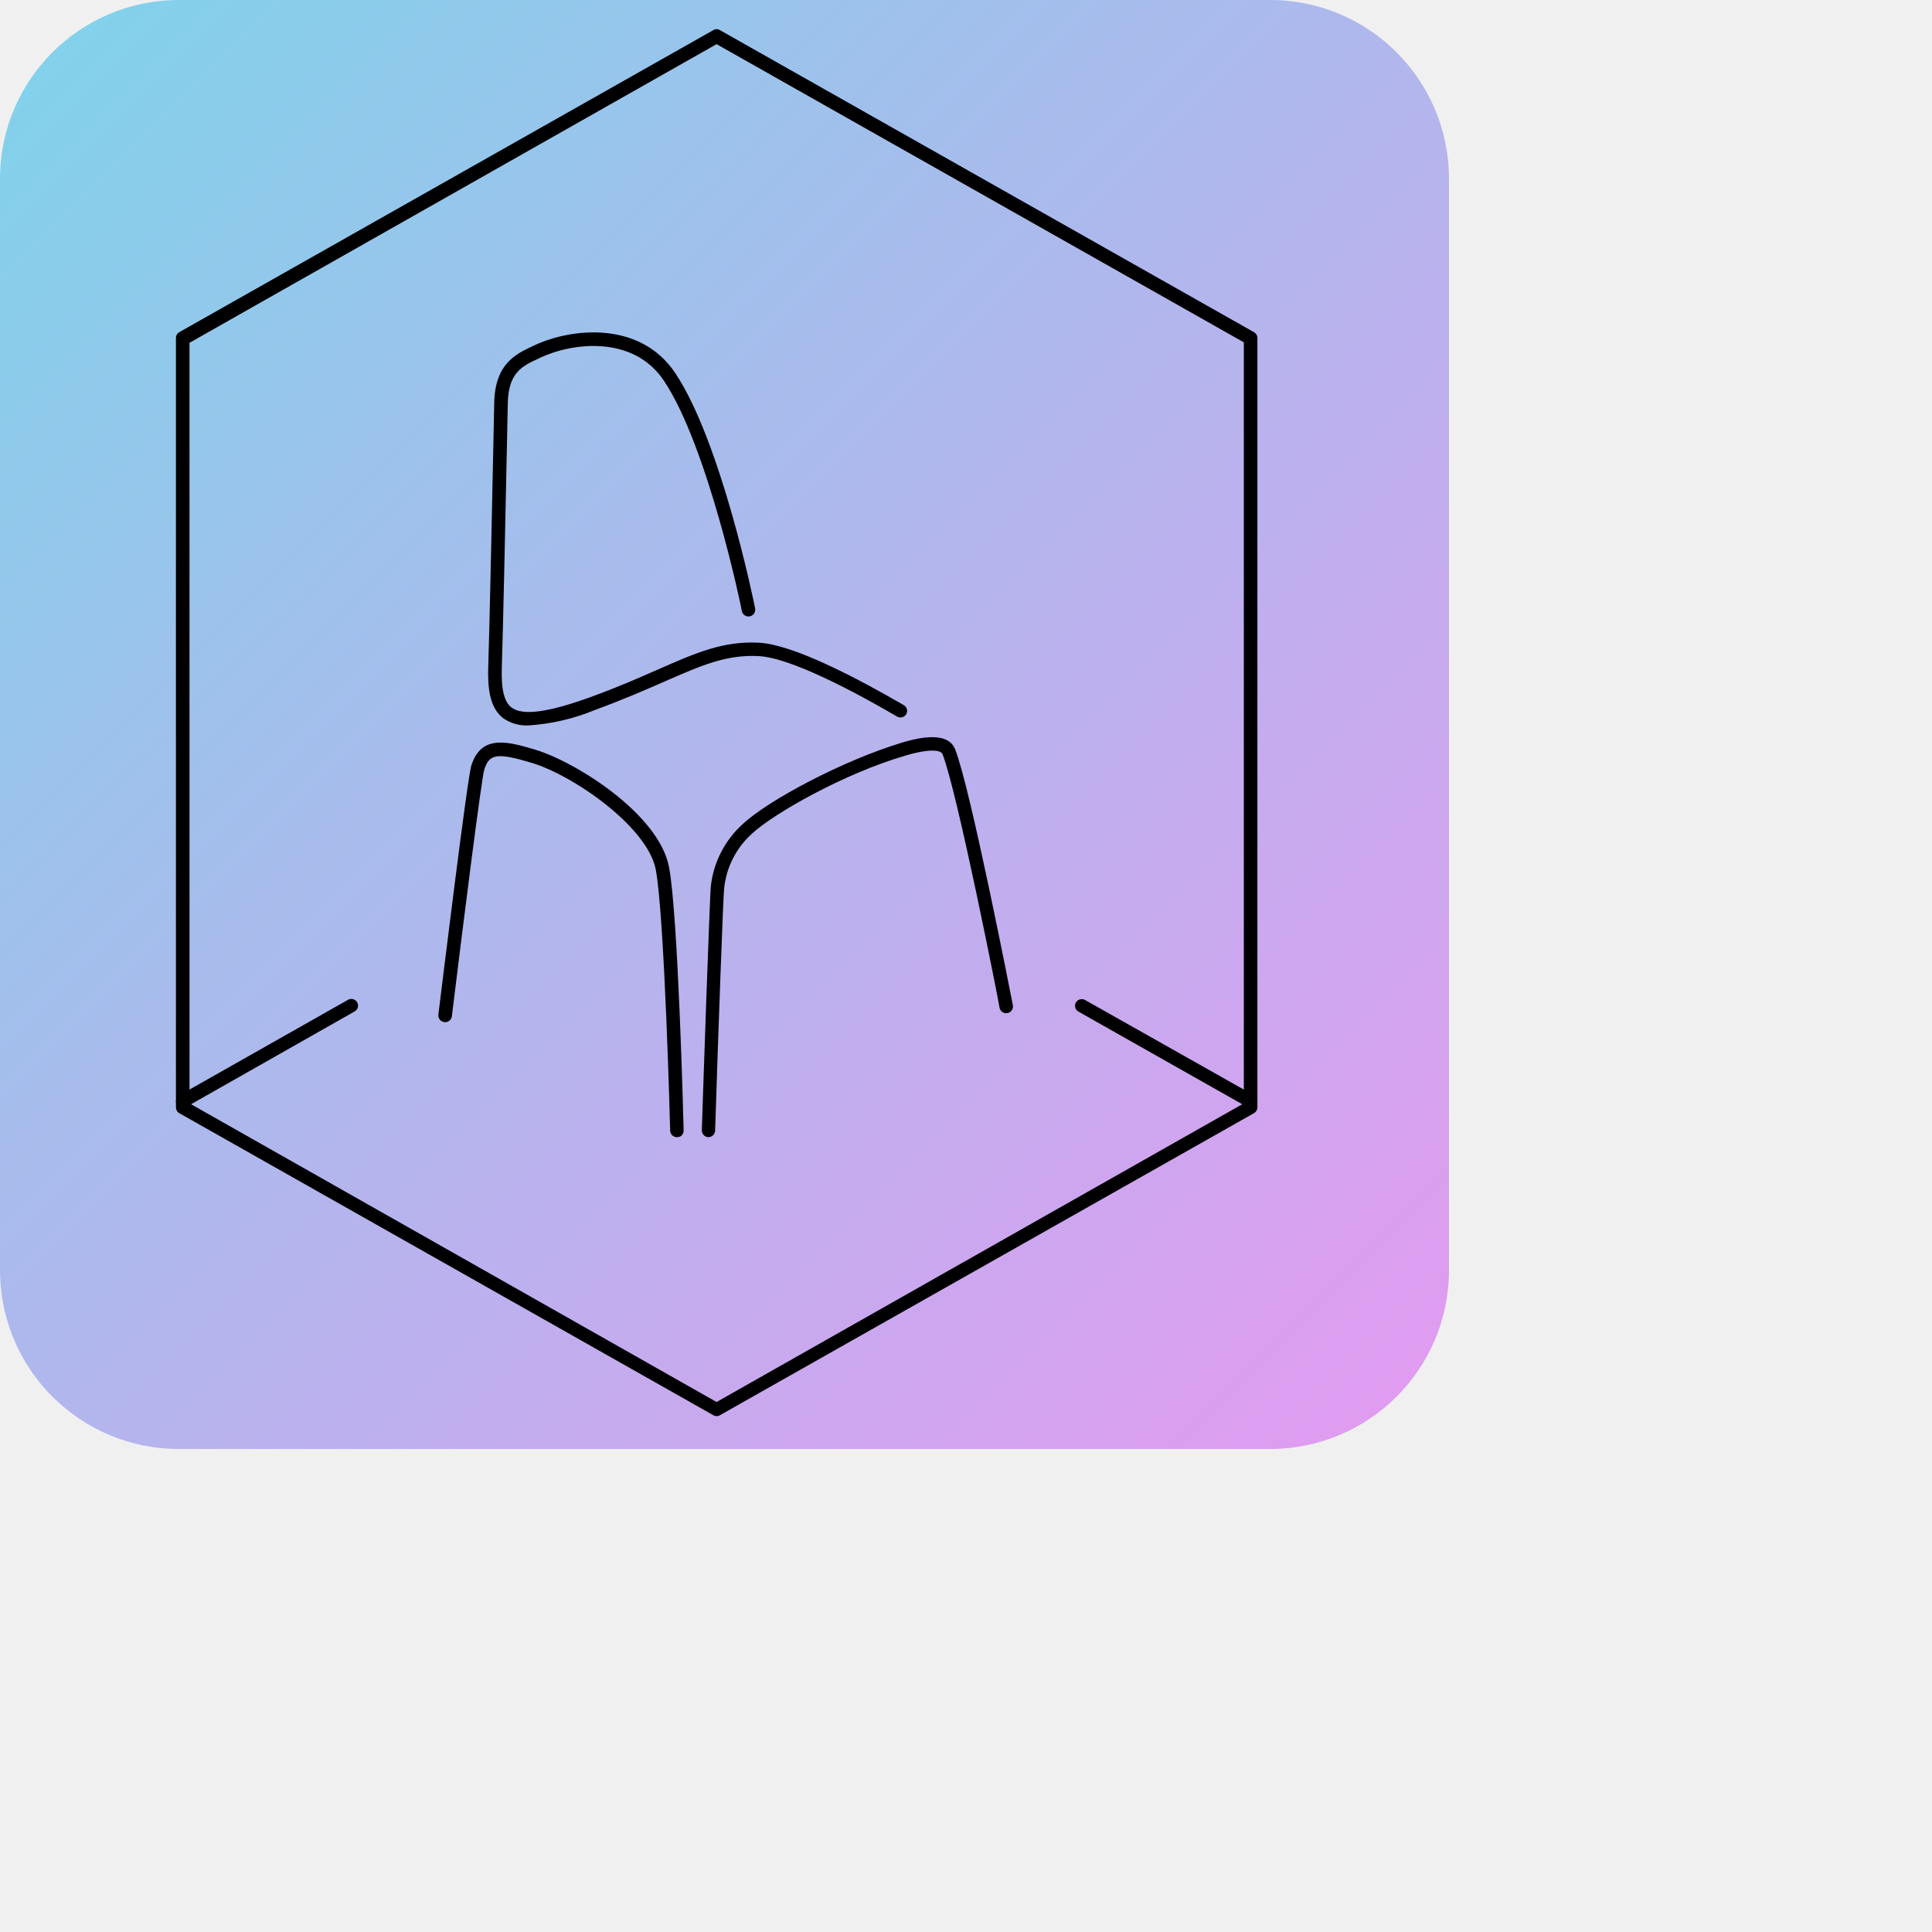
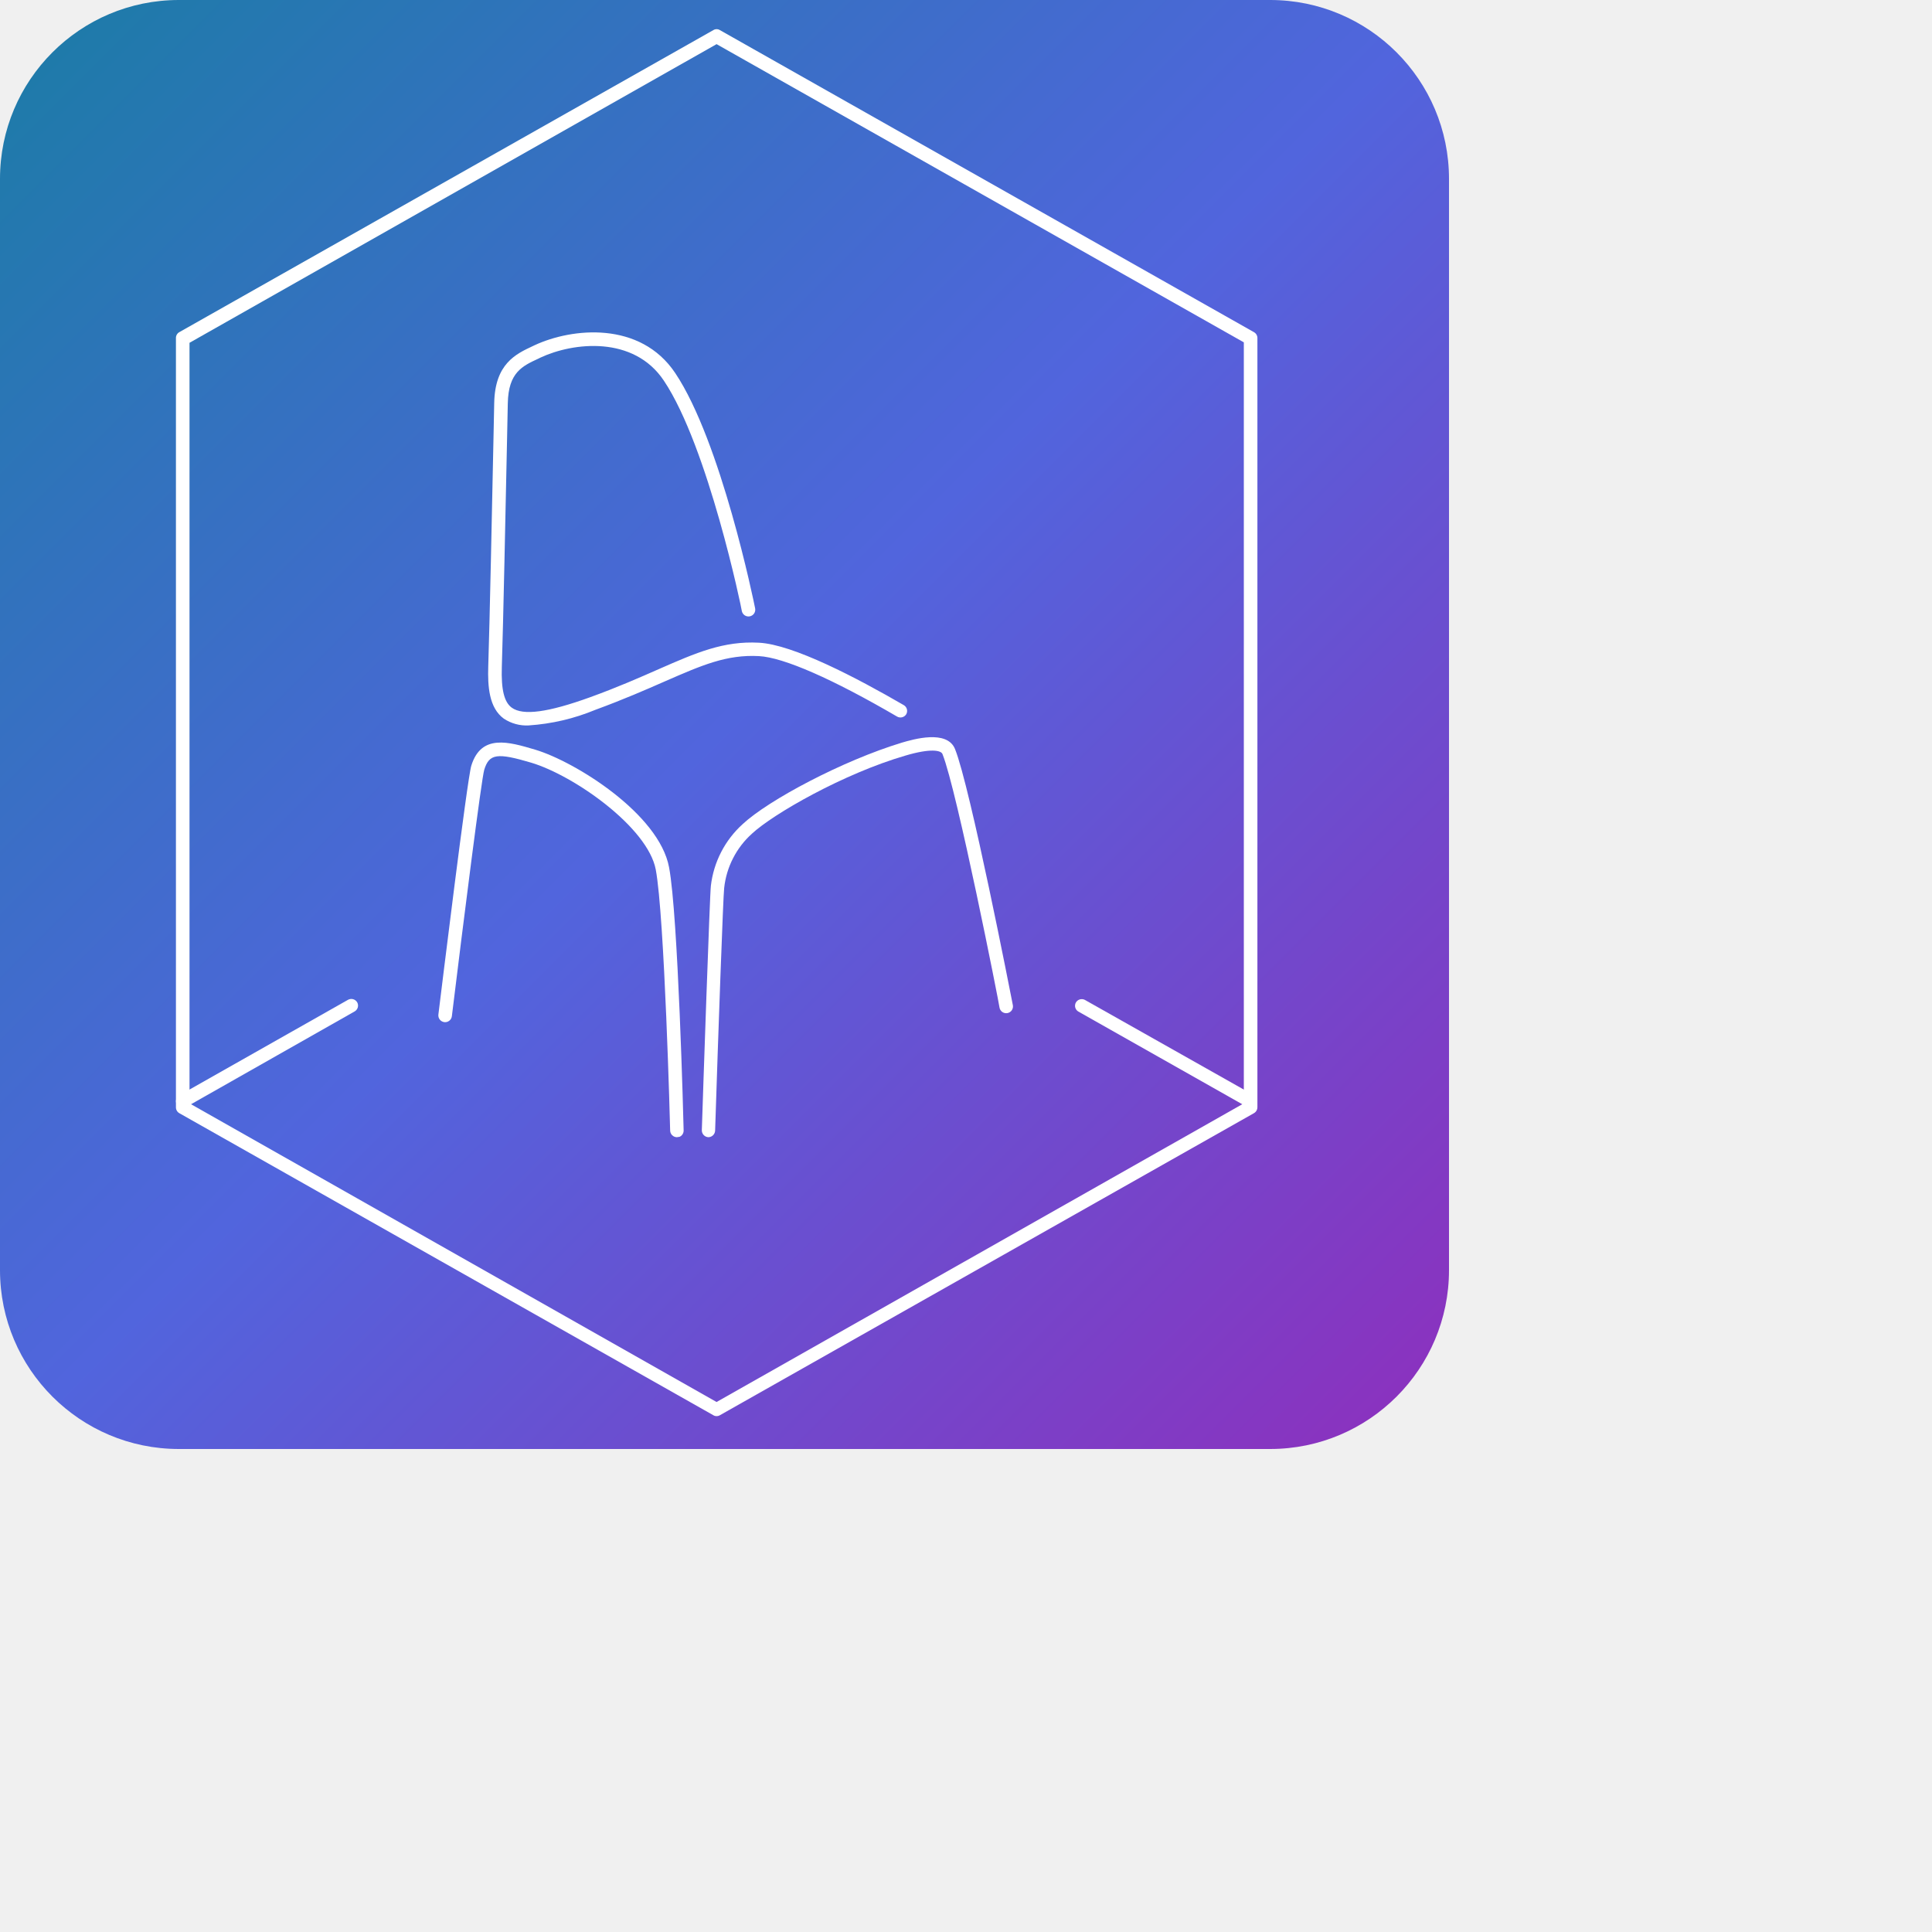
<svg xmlns="http://www.w3.org/2000/svg" width="1080" height="1080" preserveAspectRatio="xMidYMid meet">
  <defs>
    <linearGradient id="bg" x1="0" y1="0" x2="1" y2="1">
-       <stop offset="0%" stop-color="#7fd3ea" />
-       <stop offset="100%" stop-color="#e39af0" />
+       <stop offset="0%" stop-color="#1b7ca6" />
+       <stop offset="50%" stop-color="#5165dd" />
+       <stop offset="100%" stop-color="#8e2fbd" />
    </linearGradient>
  </defs>
  <rect width="810" height="810" rx="100" ry="100" fill="url(#bg)" />
  <g id="icon" transform="       scale(1.5)       translate(-142.5 -127)">
-     <path fill="#000000" fill-rule="nonzero" d="M409.547 654.746 C409.109 654.75 408.707 654.637 408.332 654.406 L209.348 541.863 C208.945 541.637 208.633 541.324 208.402 540.926 C208.172 540.527 208.062 540.098 208.066 539.637 L208.066 252.961 C208.059 252.508 208.172 252.082 208.402 251.688 C208.633 251.293 208.945 250.988 209.348 250.77 L408.332 138.227 C408.711 137.988 409.121 137.871 409.562 137.871 C410.008 137.871 410.418 137.988 410.797 138.227 L609.781 250.77 C610.184 250.988 610.504 251.293 610.742 251.684 C610.977 252.078 611.094 252.504 611.098 252.961 L611.098 539.637 C611.094 540.098 610.977 540.531 610.742 540.93 C610.504 541.328 610.184 541.637 609.781 541.863 L410.797 654.406 C410.41 654.641 409.996 654.754 409.547 654.746 Z        M213.125 538.188 L409.547 649.484 L606.039 538.188 L606.039 254.582 L409.547 143.453 L213.125 254.75 Z" />
-     <path fill="#000000" fill-rule="nonzero" d="M608.535 539.906 C608.098 539.91 607.691 539.797 607.32 539.57 L544.387 503.988 C544.102 503.824 543.859 503.613 543.656 503.355 C543.457 503.098 543.312 502.812 543.223 502.496 C543.133 502.18 543.109 501.859 543.148 501.535 C543.184 501.207 543.281 500.902 543.441 500.617 C543.605 500.332 543.816 500.09 544.074 499.887 C544.328 499.684 544.617 499.539 544.93 499.445 C545.246 499.355 545.566 499.324 545.891 499.359 C546.215 499.391 546.523 499.484 546.812 499.637 L609.816 535.184 C610.055 535.324 610.27 535.496 610.453 535.707 C610.637 535.914 610.781 536.148 610.887 536.402 C610.996 536.66 611.059 536.926 611.078 537.203 C611.098 537.48 611.07 537.754 611 538.023 C610.93 538.293 610.816 538.543 610.66 538.773 C610.508 539.008 610.32 539.207 610.102 539.379 C609.883 539.547 609.641 539.68 609.379 539.77 C609.117 539.859 608.844 539.906 608.566 539.906 Z" />
-     <path fill="#000000" fill-rule="nonzero" d="M210.594 539.906 C210.316 539.906 210.047 539.859 209.785 539.77 C209.52 539.68 209.281 539.547 209.059 539.379 C208.84 539.207 208.652 539.008 208.5 538.773 C208.348 538.543 208.234 538.293 208.164 538.023 C208.094 537.754 208.066 537.48 208.086 537.203 C208.105 536.926 208.168 536.66 208.273 536.402 C208.383 536.148 208.527 535.914 208.711 535.707 C208.895 535.496 209.105 535.324 209.348 535.184 L272.246 499.57 C272.535 499.418 272.844 499.324 273.172 499.293 C273.496 499.258 273.816 499.289 274.129 499.379 C274.445 499.469 274.73 499.617 274.988 499.82 C275.246 500.02 275.457 500.266 275.621 500.547 C275.777 500.836 275.875 501.141 275.914 501.465 C275.953 501.793 275.926 502.113 275.84 502.43 C275.75 502.742 275.605 503.031 275.402 503.289 C275.203 503.547 274.961 503.758 274.676 503.922 L211.844 539.57 C211.461 539.805 211.043 539.918 210.594 539.906 Z" />
-     <path fill="#000000" fill-rule="nonzero" d="M339.531 397.344 C337.891 397.434 336.277 397.262 334.691 396.828 C333.105 396.395 331.625 395.727 330.258 394.816 C324.727 390.801 324.219 382.742 324.457 375.355 C324.961 360.145 325.906 314.648 326.41 290.195 L326.68 277.109 C326.984 262.539 334.742 258.934 341.016 255.996 L341.723 255.66 C355.688 249.152 381.117 246.555 394.133 266.016 C411.199 291.512 423.41 351.141 423.914 353.703 C423.98 354.031 423.984 354.359 423.918 354.691 C423.855 355.02 423.73 355.324 423.547 355.605 C423.363 355.883 423.129 356.117 422.852 356.305 C422.574 356.492 422.27 356.621 421.941 356.688 C421.613 356.754 421.285 356.758 420.953 356.691 C420.625 356.629 420.32 356.504 420.039 356.32 C419.762 356.133 419.527 355.902 419.34 355.625 C419.152 355.348 419.023 355.043 418.957 354.715 C418.957 354.109 406.41 293.535 389.918 268.883 C378.688 252.02 356.191 254.516 343.883 260.281 L343.141 260.652 C337.137 263.418 331.977 265.812 331.742 277.246 L331.473 290.332 C330.965 314.781 330.02 360.312 329.516 375.559 C329.246 384.023 330.391 388.676 333.223 390.734 C337.406 393.77 346.715 392.523 362.465 386.824 C372.785 383.078 380.879 379.504 387.996 376.367 C401.992 370.23 412.109 365.812 425.363 366.52 C438.078 367.195 461.656 379.539 479.328 389.789 C479.609 389.957 479.848 390.168 480.047 390.43 C480.246 390.688 480.387 390.977 480.473 391.289 C480.555 391.605 480.578 391.926 480.539 392.25 C480.496 392.574 480.398 392.879 480.238 393.164 C480.07 393.441 479.855 393.68 479.594 393.875 C479.336 394.07 479.047 394.211 478.734 394.293 C478.422 394.379 478.102 394.402 477.777 394.363 C477.457 394.324 477.152 394.23 476.867 394.074 C452.785 380.012 434.473 371.984 425.332 371.512 C413.293 370.871 404.117 374.883 390.289 380.922 C383.07 384.09 374.91 387.664 364.422 391.512 C356.445 394.82 348.148 396.766 339.531 397.344 Z" />
-     <path fill="#000000" fill-rule="nonzero" d="M394.742 550.801 C394.41 550.797 394.094 550.73 393.793 550.602 C393.488 550.473 393.219 550.293 392.988 550.059 C392.754 549.828 392.574 549.559 392.445 549.254 C392.316 548.949 392.25 548.633 392.246 548.305 C392.246 547.527 390.156 468.375 386.883 451.07 C383.914 435.355 356.531 416.062 340.508 411.242 C327.793 407.465 324.828 407.867 322.973 413.836 C321.926 417.211 315.18 470.633 310.898 505.707 C310.855 506.043 310.754 506.355 310.59 506.648 C310.426 506.938 310.211 507.188 309.945 507.395 C309.684 507.602 309.391 507.75 309.066 507.844 C308.742 507.934 308.414 507.957 308.082 507.918 C307.75 507.879 307.434 507.773 307.145 507.609 C306.852 507.445 306.602 507.23 306.395 506.965 C306.188 506.703 306.039 506.41 305.949 506.086 C305.855 505.762 305.832 505.434 305.871 505.102 C306.984 496.098 316.633 417.109 318.148 412.32 C321.859 400.414 332.078 403.449 341.961 406.383 C356.934 410.871 388.133 430.328 391.84 450.227 C395.215 467.902 397.203 545 397.27 548.27 C397.281 548.605 397.227 548.93 397.105 549.246 C396.984 549.559 396.809 549.836 396.578 550.078 C396.348 550.324 396.078 550.512 395.773 550.648 Z" />
-     <path fill="#000000" fill-rule="nonzero" d="M406.477 550.801 C406.145 550.781 405.824 550.703 405.523 550.562 C405.219 550.418 404.957 550.227 404.73 549.98 C404.504 549.734 404.328 549.453 404.211 549.141 C404.094 548.828 404.039 548.504 404.051 548.168 C404.523 533.465 407.02 460.008 407.422 457.109 C407.68 454.914 408.129 452.758 408.773 450.645 C409.418 448.527 410.246 446.488 411.262 444.523 C412.273 442.562 413.457 440.703 414.805 438.953 C416.156 437.203 417.652 435.586 419.293 434.105 C428.805 425.238 456.395 410.5 478.621 403.754 C482.801 402.539 495.484 398.797 498.418 406.18 C504.051 420.109 519.293 498.152 519.934 501.457 C520.016 501.793 520.031 502.133 519.973 502.473 C519.918 502.816 519.797 503.133 519.613 503.422 C519.426 503.715 519.191 503.957 518.906 504.152 C518.621 504.348 518.309 504.48 517.969 504.547 C517.629 504.613 517.289 504.609 516.953 504.539 C516.613 504.465 516.305 504.332 516.02 504.133 C515.738 503.934 515.508 503.688 515.324 503.391 C515.145 503.098 515.027 502.777 514.977 502.438 C514.977 501.629 499.16 421.492 493.73 408.004 C493.156 406.586 489.242 405.844 480.07 408.543 C456.832 415.289 430.594 430.363 422.734 437.684 C421.289 438.98 419.977 440.398 418.789 441.938 C417.605 443.477 416.57 445.113 415.688 446.844 C414.801 448.57 414.082 450.367 413.523 452.227 C412.969 454.09 412.59 455.988 412.379 457.918 C412.008 460.648 410.121 513.43 409.008 548.238 C409.008 548.574 408.945 548.898 408.816 549.211 C408.688 549.523 408.504 549.797 408.27 550.039 C408.031 550.277 407.758 550.465 407.449 550.598 C407.141 550.727 406.816 550.797 406.477 550.801 Z" />
+     <path fill="#ffffff" fill-rule="nonzero" d="M409.547 654.746 C409.109 654.75 408.707 654.637 408.332 654.406 L209.348 541.863 C208.945 541.637 208.633 541.324 208.402 540.926 C208.172 540.527 208.062 540.098 208.066 539.637 L208.066 252.961 C208.059 252.508 208.172 252.082 208.402 251.688 C208.633 251.293 208.945 250.988 209.348 250.77 L408.332 138.227 C408.711 137.988 409.121 137.871 409.562 137.871 C410.008 137.871 410.418 137.988 410.797 138.227 L609.781 250.77 C610.184 250.988 610.504 251.293 610.742 251.684 C610.977 252.078 611.094 252.504 611.098 252.961 L611.098 539.637 C611.094 540.098 610.977 540.531 610.742 540.93 C610.504 541.328 610.184 541.637 609.781 541.863 L410.797 654.406 C410.41 654.641 409.996 654.754 409.547 654.746 Z        M213.125 538.188 L409.547 649.484 L606.039 538.188 L606.039 254.582 L409.547 143.453 L213.125 254.75 Z" />
+     <path fill="#ffffff" fill-rule="nonzero" d="M608.535 539.906 C608.098 539.91 607.691 539.797 607.32 539.57 L544.387 503.988 C544.102 503.824 543.859 503.613 543.656 503.355 C543.457 503.098 543.312 502.812 543.223 502.496 C543.133 502.18 543.109 501.859 543.148 501.535 C543.184 501.207 543.281 500.902 543.441 500.617 C543.605 500.332 543.816 500.09 544.074 499.887 C544.328 499.684 544.617 499.539 544.93 499.445 C545.246 499.355 545.566 499.324 545.891 499.359 C546.215 499.391 546.523 499.484 546.812 499.637 L609.816 535.184 C610.055 535.324 610.27 535.496 610.453 535.707 C610.637 535.914 610.781 536.148 610.887 536.402 C610.996 536.66 611.059 536.926 611.078 537.203 C611.098 537.48 611.07 537.754 611 538.023 C610.93 538.293 610.816 538.543 610.66 538.773 C610.508 539.008 610.32 539.207 610.102 539.379 C609.883 539.547 609.641 539.68 609.379 539.77 C609.117 539.859 608.844 539.906 608.566 539.906 Z" />
+     <path fill="#ffffff" fill-rule="nonzero" d="M210.594 539.906 C210.316 539.906 210.047 539.859 209.785 539.77 C209.52 539.68 209.281 539.547 209.059 539.379 C208.84 539.207 208.652 539.008 208.5 538.773 C208.348 538.543 208.234 538.293 208.164 538.023 C208.094 537.754 208.066 537.48 208.086 537.203 C208.105 536.926 208.168 536.66 208.273 536.402 C208.383 536.148 208.527 535.914 208.711 535.707 C208.895 535.496 209.105 535.324 209.348 535.184 L272.246 499.57 C272.535 499.418 272.844 499.324 273.172 499.293 C273.496 499.258 273.816 499.289 274.129 499.379 C274.445 499.469 274.73 499.617 274.988 499.82 C275.246 500.02 275.457 500.266 275.621 500.547 C275.777 500.836 275.875 501.141 275.914 501.465 C275.953 501.793 275.926 502.113 275.84 502.43 C275.75 502.742 275.605 503.031 275.402 503.289 C275.203 503.547 274.961 503.758 274.676 503.922 L211.844 539.57 C211.461 539.805 211.043 539.918 210.594 539.906 Z" />
+     <path fill="#ffffff" fill-rule="nonzero" d="M339.531 397.344 C337.891 397.434 336.277 397.262 334.691 396.828 C333.105 396.395 331.625 395.727 330.258 394.816 C324.727 390.801 324.219 382.742 324.457 375.355 C324.961 360.145 325.906 314.648 326.41 290.195 L326.68 277.109 C326.984 262.539 334.742 258.934 341.016 255.996 L341.723 255.66 C355.688 249.152 381.117 246.555 394.133 266.016 C411.199 291.512 423.41 351.141 423.914 353.703 C423.98 354.031 423.984 354.359 423.918 354.691 C423.855 355.02 423.73 355.324 423.547 355.605 C423.363 355.883 423.129 356.117 422.852 356.305 C422.574 356.492 422.27 356.621 421.941 356.688 C421.613 356.754 421.285 356.758 420.953 356.691 C420.625 356.629 420.32 356.504 420.039 356.32 C419.762 356.133 419.527 355.902 419.34 355.625 C419.152 355.348 419.023 355.043 418.957 354.715 C418.957 354.109 406.41 293.535 389.918 268.883 C378.688 252.02 356.191 254.516 343.883 260.281 L343.141 260.652 C337.137 263.418 331.977 265.812 331.742 277.246 L331.473 290.332 C330.965 314.781 330.02 360.312 329.516 375.559 C329.246 384.023 330.391 388.676 333.223 390.734 C337.406 393.77 346.715 392.523 362.465 386.824 C372.785 383.078 380.879 379.504 387.996 376.367 C401.992 370.23 412.109 365.812 425.363 366.52 C438.078 367.195 461.656 379.539 479.328 389.789 C479.609 389.957 479.848 390.168 480.047 390.43 C480.246 390.688 480.387 390.977 480.473 391.289 C480.555 391.605 480.578 391.926 480.539 392.25 C480.496 392.574 480.398 392.879 480.238 393.164 C480.07 393.441 479.855 393.68 479.594 393.875 C479.336 394.07 479.047 394.211 478.734 394.293 C478.422 394.379 478.102 394.402 477.777 394.363 C477.457 394.324 477.152 394.23 476.867 394.074 C452.785 380.012 434.473 371.984 425.332 371.512 C413.293 370.871 404.117 374.883 390.289 380.922 C383.07 384.09 374.91 387.664 364.422 391.512 C356.445 394.82 348.148 396.766 339.531 397.344 Z" />
+     <path fill="#ffffff" fill-rule="nonzero" d="M394.742 550.801 C394.41 550.797 394.094 550.73 393.793 550.602 C393.488 550.473 393.219 550.293 392.988 550.059 C392.754 549.828 392.574 549.559 392.445 549.254 C392.316 548.949 392.25 548.633 392.246 548.305 C392.246 547.527 390.156 468.375 386.883 451.07 C383.914 435.355 356.531 416.062 340.508 411.242 C327.793 407.465 324.828 407.867 322.973 413.836 C321.926 417.211 315.18 470.633 310.898 505.707 C310.855 506.043 310.754 506.355 310.59 506.648 C310.426 506.938 310.211 507.188 309.945 507.395 C309.684 507.602 309.391 507.75 309.066 507.844 C308.742 507.934 308.414 507.957 308.082 507.918 C307.75 507.879 307.434 507.773 307.145 507.609 C306.852 507.445 306.602 507.23 306.395 506.965 C306.188 506.703 306.039 506.41 305.949 506.086 C305.855 505.762 305.832 505.434 305.871 505.102 C306.984 496.098 316.633 417.109 318.148 412.32 C321.859 400.414 332.078 403.449 341.961 406.383 C356.934 410.871 388.133 430.328 391.84 450.227 C395.215 467.902 397.203 545 397.27 548.27 C397.281 548.605 397.227 548.93 397.105 549.246 C396.984 549.559 396.809 549.836 396.578 550.078 C396.348 550.324 396.078 550.512 395.773 550.648 Z" />
+     <path fill="#ffffff" fill-rule="nonzero" d="M406.477 550.801 C406.145 550.781 405.824 550.703 405.523 550.562 C405.219 550.418 404.957 550.227 404.73 549.98 C404.504 549.734 404.328 549.453 404.211 549.141 C404.094 548.828 404.039 548.504 404.051 548.168 C404.523 533.465 407.02 460.008 407.422 457.109 C407.68 454.914 408.129 452.758 408.773 450.645 C409.418 448.527 410.246 446.488 411.262 444.523 C412.273 442.562 413.457 440.703 414.805 438.953 C416.156 437.203 417.652 435.586 419.293 434.105 C428.805 425.238 456.395 410.5 478.621 403.754 C482.801 402.539 495.484 398.797 498.418 406.18 C504.051 420.109 519.293 498.152 519.934 501.457 C520.016 501.793 520.031 502.133 519.973 502.473 C519.918 502.816 519.797 503.133 519.613 503.422 C519.426 503.715 519.191 503.957 518.906 504.152 C518.621 504.348 518.309 504.48 517.969 504.547 C517.629 504.613 517.289 504.609 516.953 504.539 C516.613 504.465 516.305 504.332 516.02 504.133 C515.738 503.934 515.508 503.688 515.324 503.391 C515.145 503.098 515.027 502.777 514.977 502.438 C514.977 501.629 499.16 421.492 493.73 408.004 C493.156 406.586 489.242 405.844 480.07 408.543 C456.832 415.289 430.594 430.363 422.734 437.684 C421.289 438.98 419.977 440.398 418.789 441.938 C417.605 443.477 416.57 445.113 415.688 446.844 C414.801 448.57 414.082 450.367 413.523 452.227 C412.969 454.09 412.59 455.988 412.379 457.918 C412.008 460.648 410.121 513.43 409.008 548.238 C409.008 548.574 408.945 548.898 408.816 549.211 C408.688 549.523 408.504 549.797 408.27 550.039 C408.031 550.277 407.758 550.465 407.449 550.598 C407.141 550.727 406.816 550.797 406.477 550.801 Z" />
  </g>
</svg>
